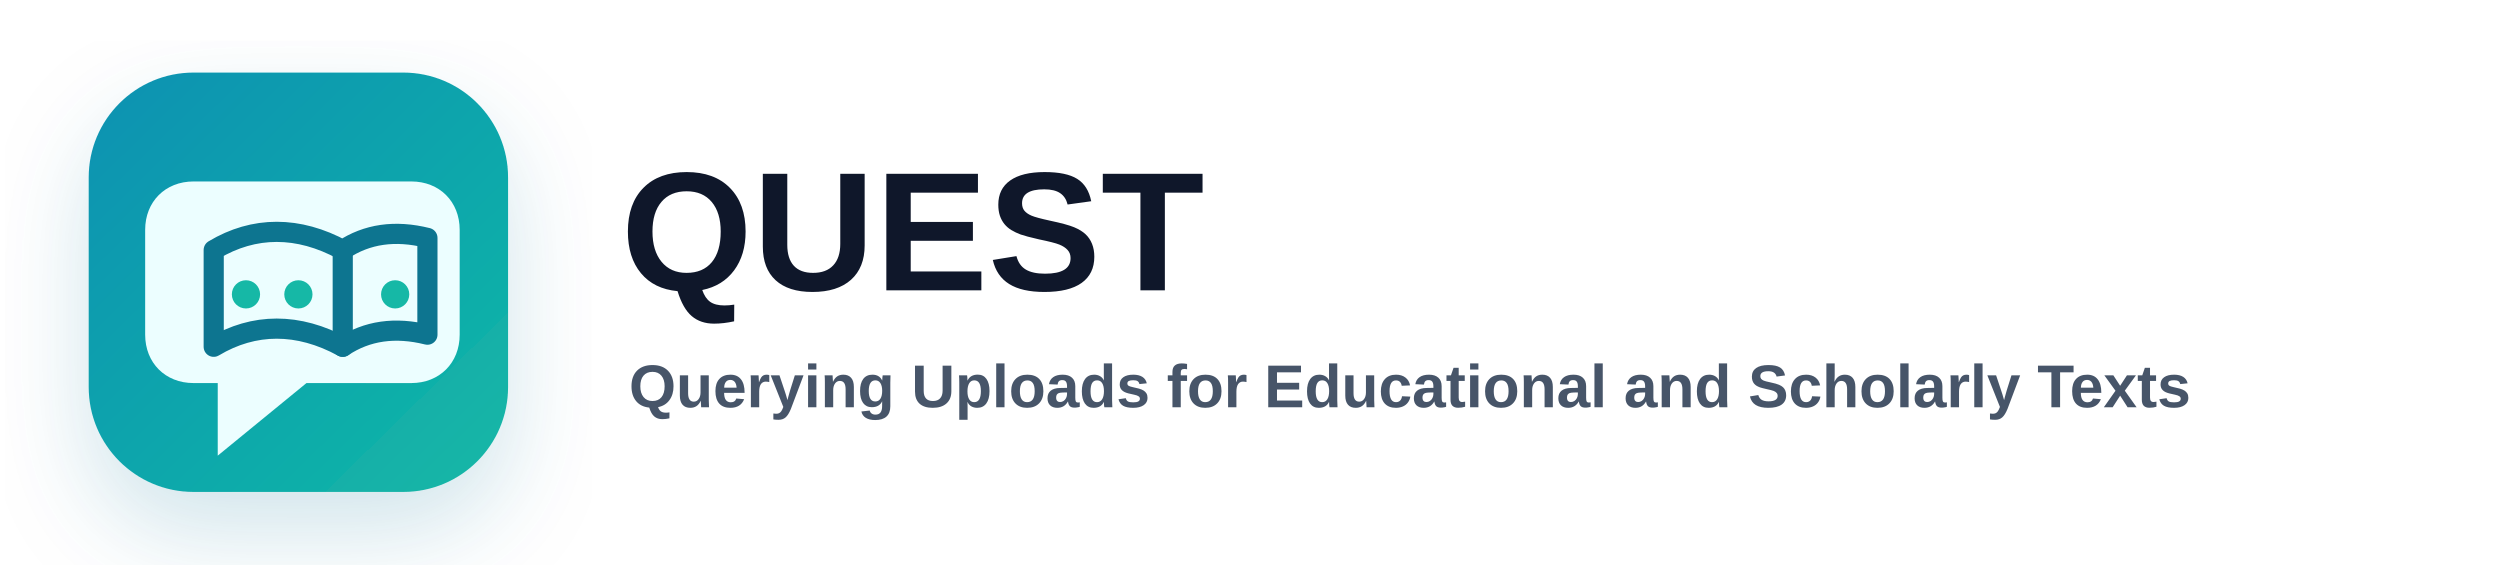
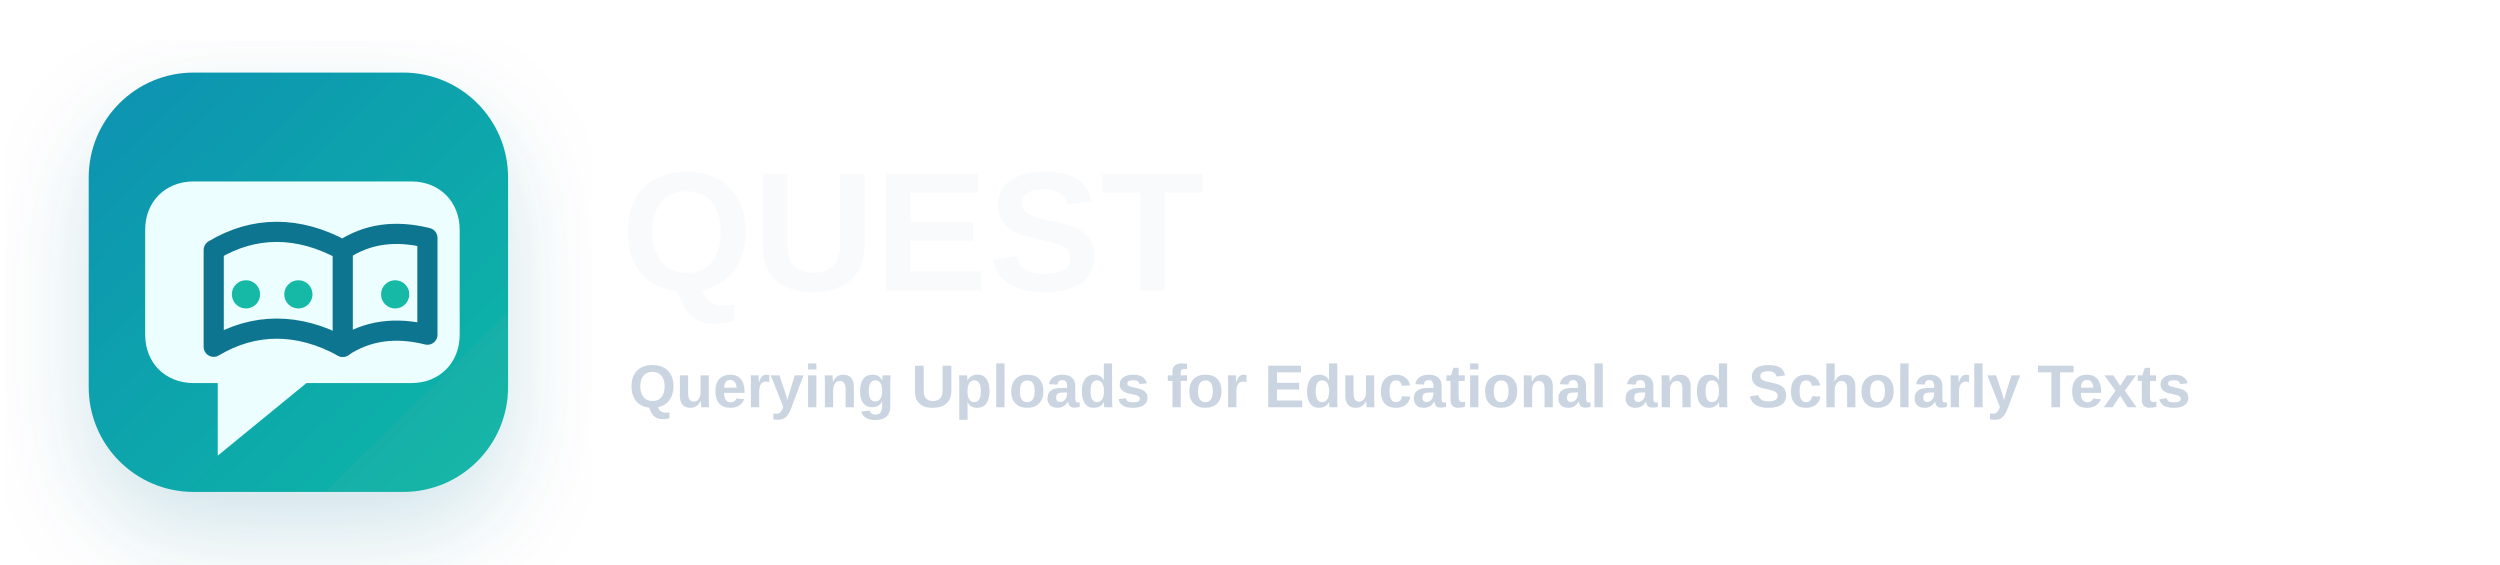
<svg xmlns="http://www.w3.org/2000/svg" width="620" height="140" viewBox="0 0 620 140" role="img" aria-labelledby="title desc">
  <defs>
    <linearGradient id="quest-bg" x1="22" y1="18" x2="124" y2="122" gradientUnits="userSpaceOnUse">
      <stop offset="0" stop-color="#0891b2" />
      <stop offset="1" stop-color="#14b8a6" />
    </linearGradient>
    <filter id="quest-shadow" x="-20%" y="-20%" width="140%" height="140%">
      <feDropShadow dx="0" dy="10" stdDeviation="12" flood-color="#0e7490" flood-opacity=".18" />
    </filter>
  </defs>
  <g filter="url(#quest-shadow)">
    <rect x="22" y="18" width="104" height="104" rx="26" fill="url(#quest-bg)" />
    <path d="M48 45h54c7 0 12 5 12 12v26c0 7-5 12-12 12H76l-22 18v-18h-6c-7 0-12-5-12-12V57c0-7 5-12 12-12z" fill="#ecfeff" />
    <path d="M53 62c10-6 21-6 32 0 6-4 13-5 21-3v24c-8-2-15-1-21 3-11-6-22-6-32 0z" fill="none" stroke="#0e7490" stroke-width="5" stroke-linejoin="round" />
    <path d="M85 62v24" stroke="#0e7490" stroke-width="5" stroke-linecap="round" />
    <circle cx="61" cy="73" r="3.5" fill="#14b8a6" />
    <circle cx="74" cy="73" r="3.5" fill="#14b8a6" />
    <circle cx="98" cy="73" r="3.5" fill="#14b8a6" />
  </g>
-   <text x="154" y="72" font-family="Avenir Next, Arial, sans-serif" font-size="42" font-weight="800" fill="#0f172a">QUEST</text>
-   <text x="156" y="101" font-family="Avenir Next, Arial, sans-serif" font-size="15" font-weight="700" fill="#475569">Querying Uploads for Educational and Scholarly Texts</text>
+   <text x="154" y="72" font-family="Avenir Next, Arial, sans-serif" font-size="42" font-weight="800" fill="#f8fafc">QUEST</text>
+   <text x="156" y="101" font-family="Avenir Next, Arial, sans-serif" font-size="15" font-weight="700" fill="#cbd5e1">Querying Uploads for Educational and Scholarly Texts</text>
</svg>
